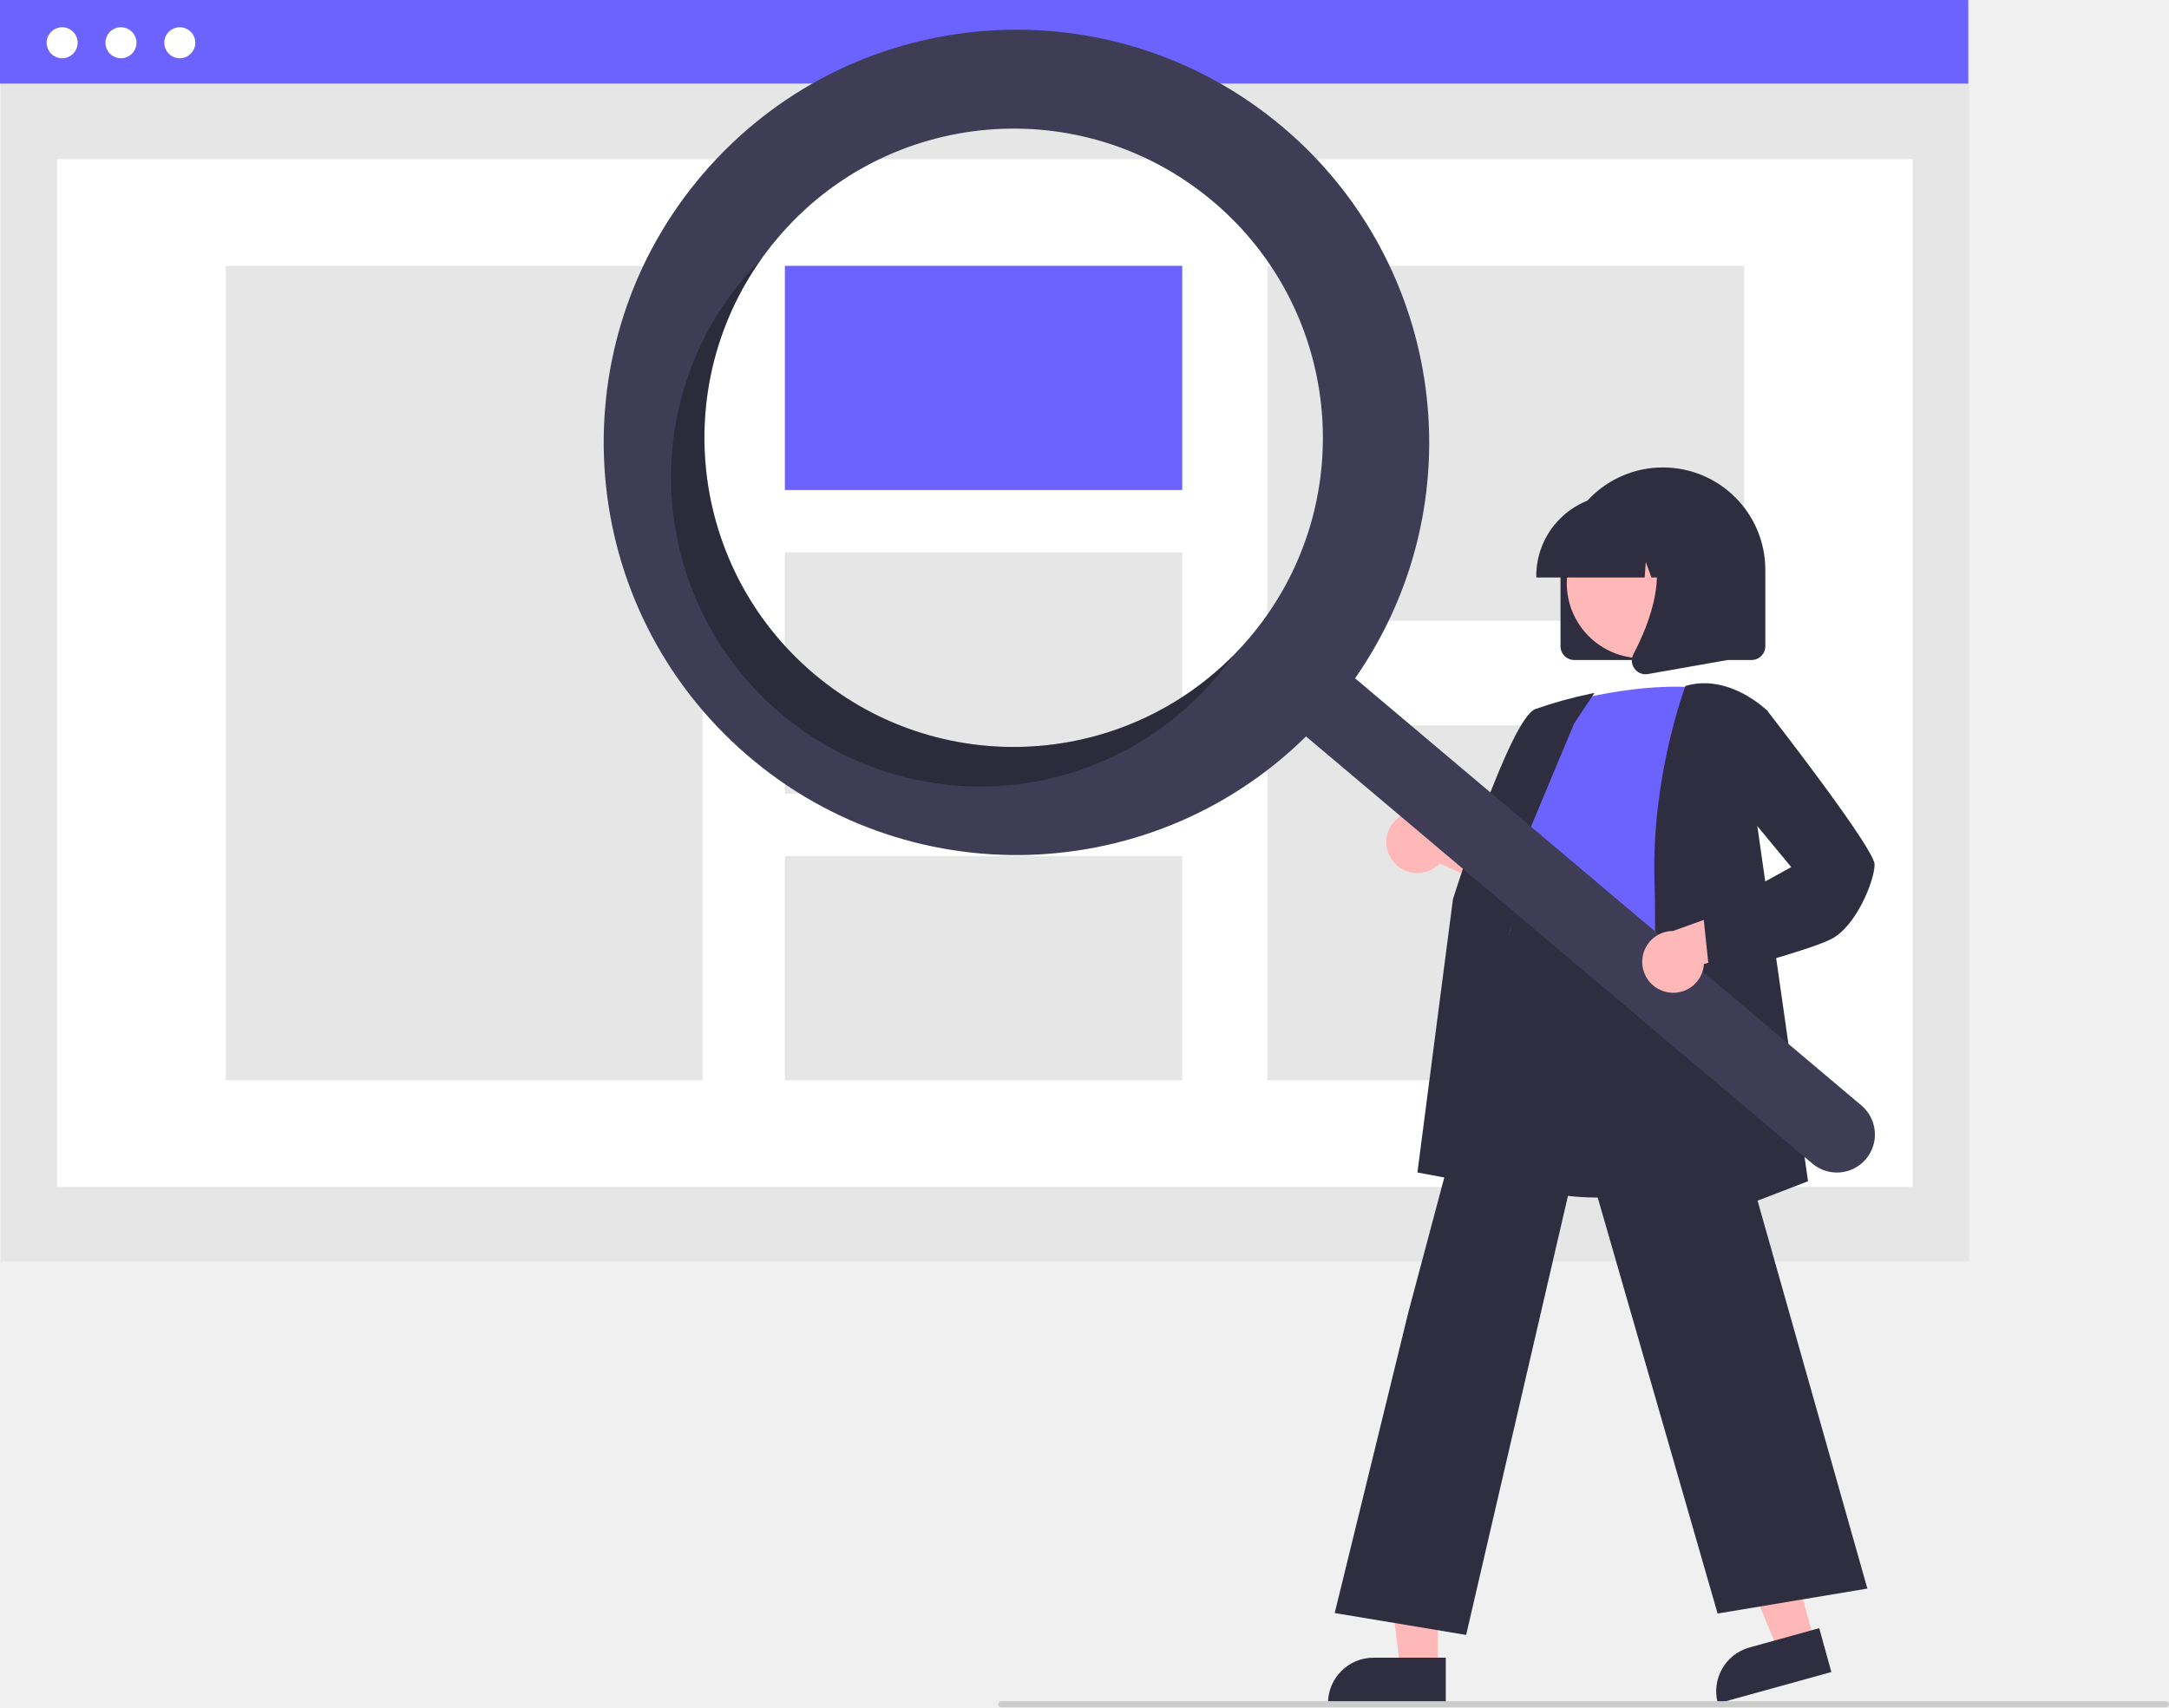
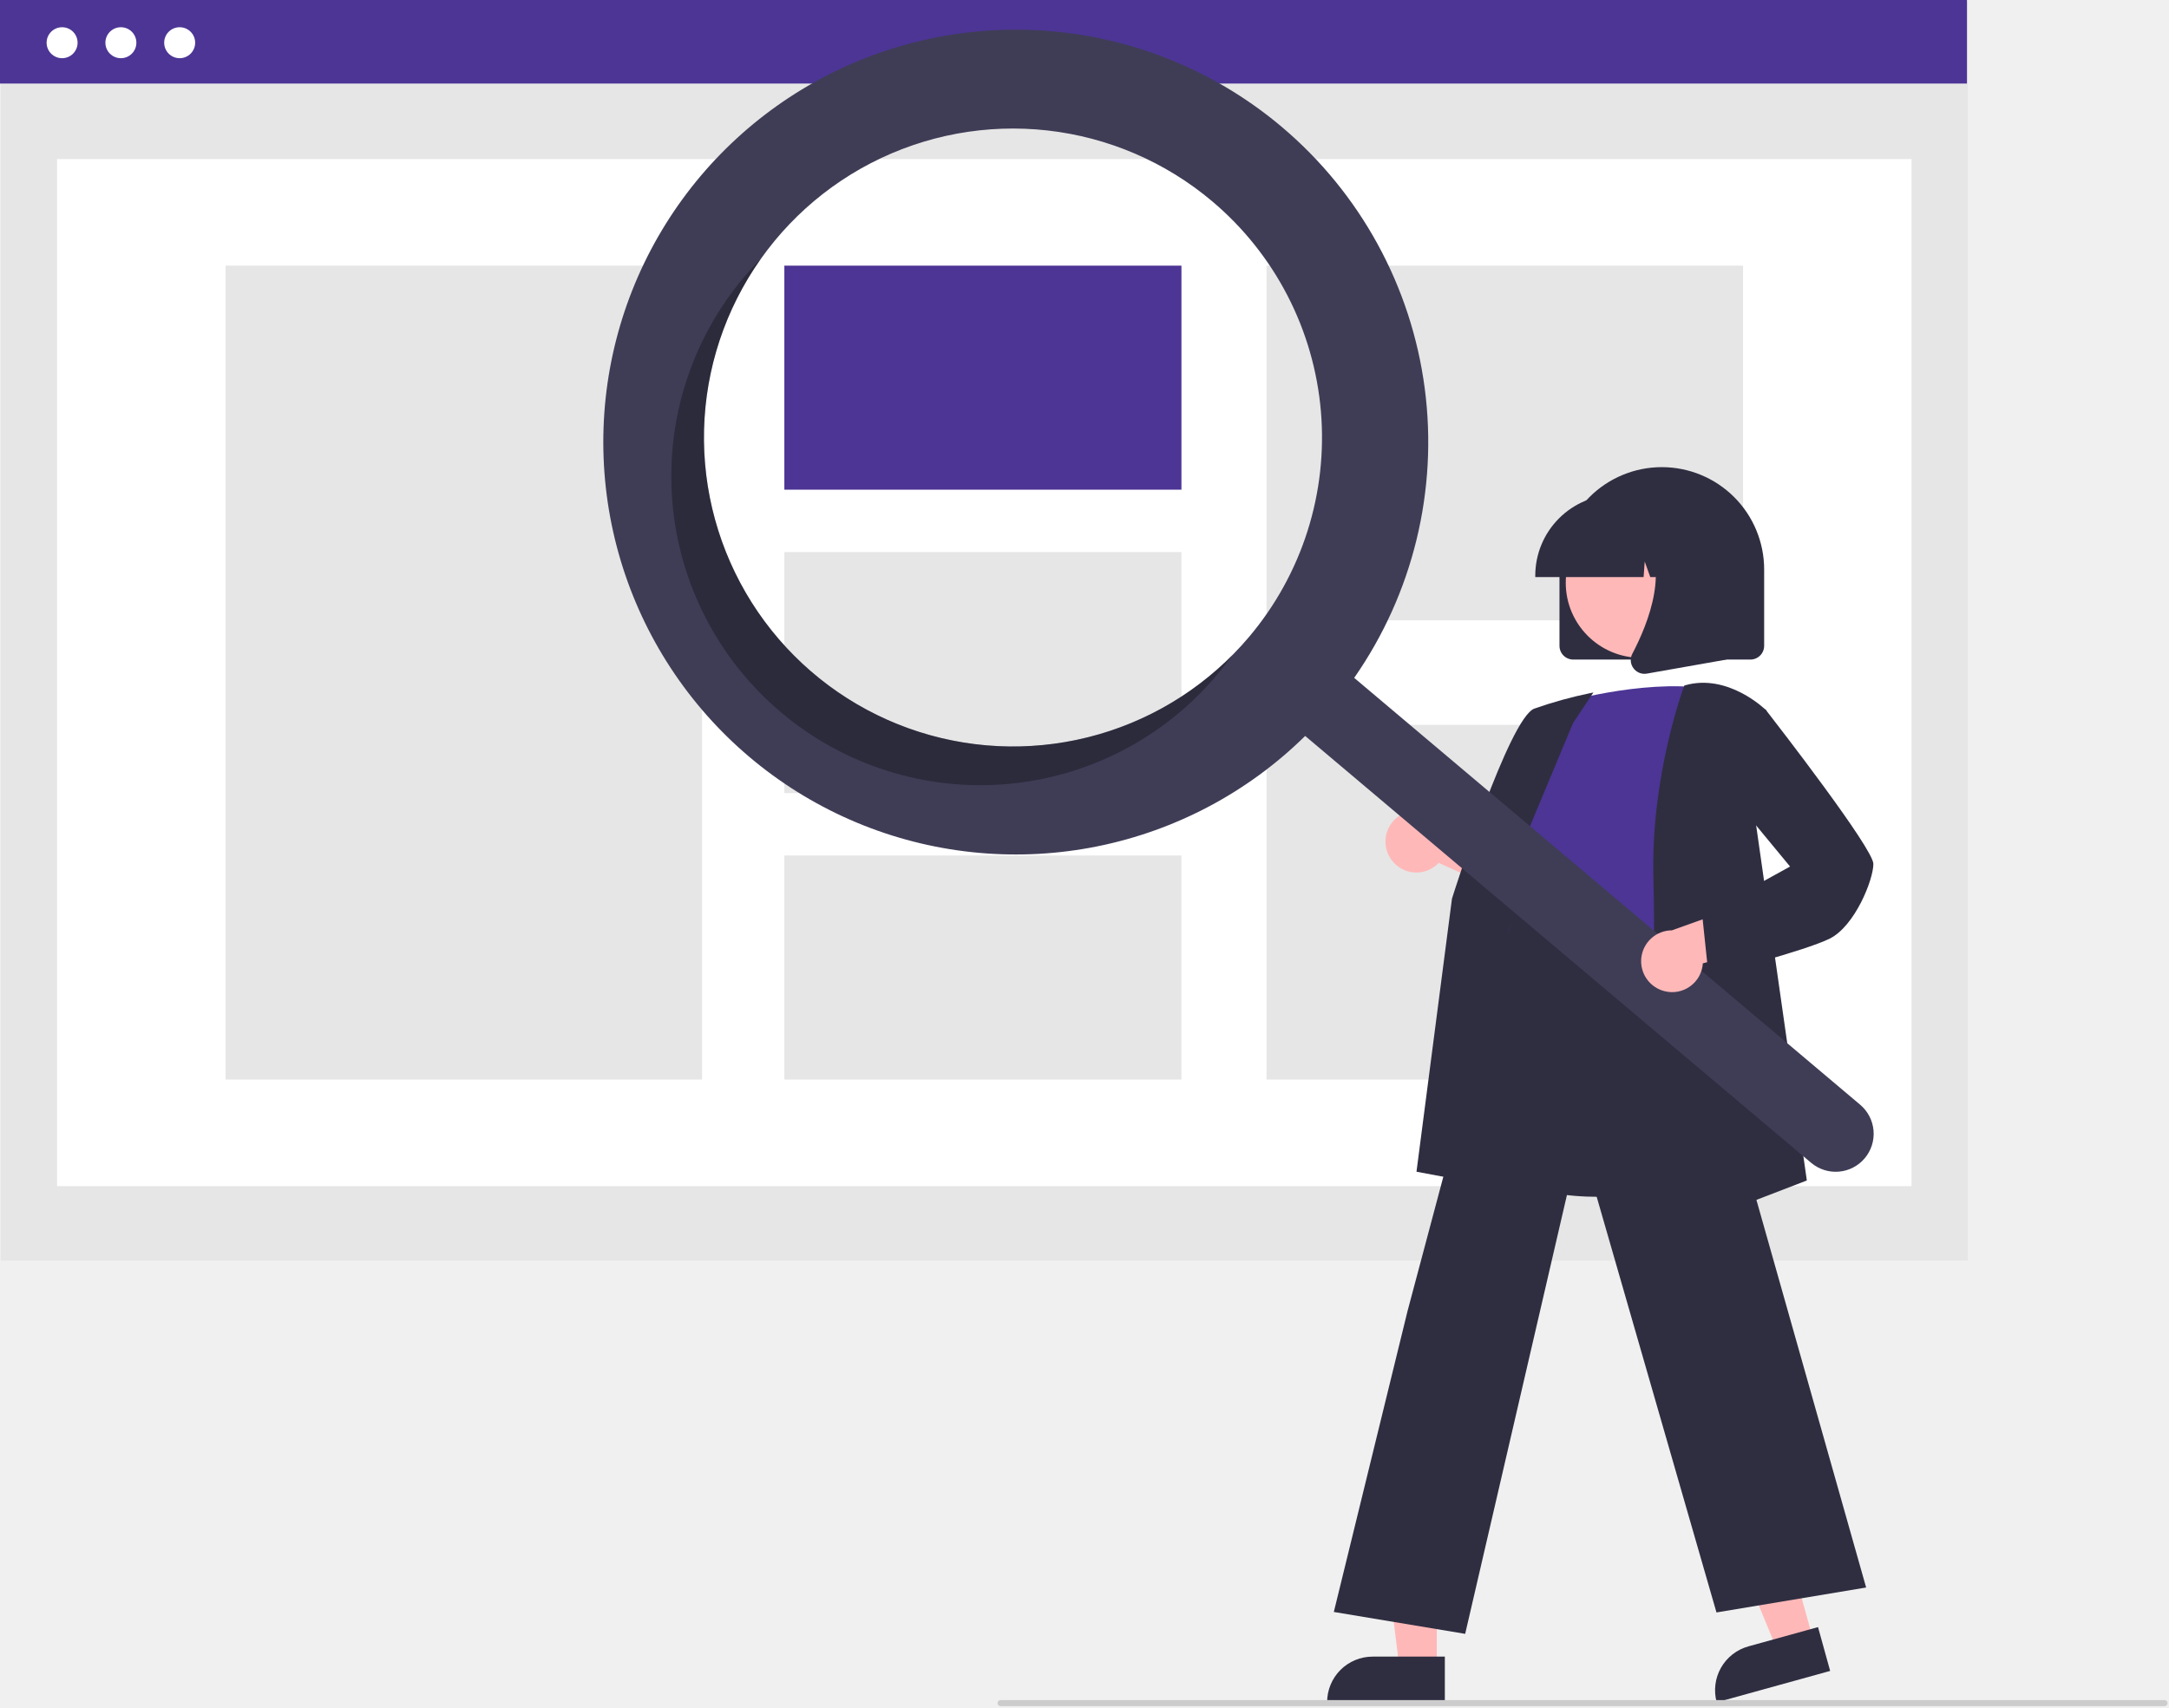
- <svg xmlns="http://www.w3.org/2000/svg" data-name="Layer 1" width="709.533" height="558.594" viewBox="0 0 709.533 558.594">
-   <rect x="0.275" y="0.365" width="643.862" height="412.358" fill="#e6e6e6" />
-   <rect x="18.686" y="52.085" width="607.039" height="336.243" fill="#fff" />
-   <rect width="643.862" height="27.354" fill="#6c63ff" />
-   <circle cx="20.327" cy="13.985" r="5.07" fill="#fff" />
-   <circle cx="39.571" cy="13.985" r="5.07" fill="#fff" />
-   <circle cx="58.814" cy="13.985" r="5.07" fill="#fff" />
-   <rect x="73.844" y="86.973" width="155.981" height="266.467" fill="#e6e6e6" />
-   <rect x="256.75" y="86.973" width="129.984" height="73.348" fill="#6c63ff" />
-   <rect x="256.75" y="180.747" width="129.984" height="78.919" fill="#e6e6e6" />
-   <rect x="256.75" y="280.092" width="129.984" height="73.348" fill="#e6e6e6" />
-   <rect x="414.587" y="86.973" width="155.981" height="116.125" fill="#e6e6e6" />
-   <rect x="414.587" y="237.315" width="155.981" height="116.125" fill="#e6e6e6" />
-   <path d="M755.712,382.143v-25a33.5,33.5,0,1,1,67,0v25a4.505,4.505,0,0,1-4.5,4.5h-58A4.505,4.505,0,0,1,755.712,382.143Z" transform="translate(-245.2337 -170.7031)" fill="#2f2e41" />
-   <polygon points="593.514 536.786 581.698 540.056 563.462 496.038 580.901 491.212 593.514 536.786" fill="#ffb8b8" />
-   <path d="M819.385,708.282h23.644a0,0,0,0,1,0,0v14.887a0,0,0,0,1,0,0H804.498a0,0,0,0,1,0,0v0A14.887,14.887,0,0,1,819.385,708.282Z" transform="translate(-406.293 74.94457) rotate(-15.46951)" fill="#2f2e41" />
-   <polygon points="470.328 545.875 458.068 545.875 452.235 498.587 470.33 498.587 470.328 545.875" fill="#ffb8b8" />
-   <path d="M449.311,542.372h23.644a0,0,0,0,1,0,0v14.887a0,0,0,0,1,0,0H434.424a0,0,0,0,1,0,0v0A14.887,14.887,0,0,1,449.311,542.372Z" fill="#2f2e41" />
-   <path d="M700.778,452.301a10.056,10.056,0,0,0,15.392.917l32.59,14.658L745.796,449.545l-30.494-11.109a10.11,10.11,0,0,0-14.524,13.865Z" transform="translate(-245.2337 -170.7031)" fill="#ffb8b8" />
-   <path d="M768.492,562.539c-10.239,0-20.839-1.525-29.749-6.062a38.416,38.416,0,0,1-19.709-23.565c-4.642-14.699,1.211-29.14,6.871-43.105,3.508-8.654,6.821-16.827,7.68-24.884l.3-2.86c1.339-12.848,2.495-23.943,8.897-28.105,3.318-2.157,7.78-2.28,13.641-.377l55.045,17.881-2.024,104.49-.334.112C808.823,556.161,789.418,562.539,768.492,562.539Z" transform="translate(-245.2337 -170.7031)" fill="#2f2e41" />
-   <path d="M755.462,401.051s27-8,48-5c0,0-12,66-8,88s-69.5,8.5-54.5-12.5l5-25s-10-10-1-22Z" transform="translate(-245.2337 -170.7031)" fill="#6c63ff" />
-   <path d="M742.182,560.558l-33.276-6.239,11.618-89.407c.781-2.496,18.778-59.143,26.952-62.208a139.517,139.517,0,0,1,18.166-5.047l1.184-.237-6.672,10.009-26.564,63.654Z" transform="translate(-245.2337 -170.7031)" fill="#2f2e41" />
-   <path d="M724.843,705.622l-42.995-7.166,24.128-98.524,35.903-134.737.354,2.393c.028.178,3.382,17.78,53.151,9.97l.438-.068.121.426,60.152,212.538-48.99,8.165L762.422,543.551Z" transform="translate(-245.2337 -170.7031)" fill="#2f2e41" />
-   <path d="M784.436,577.29l.027-.756c.03-.84,2.988-84.373,2-117.967-.991-33.709,9.922-62.901,10.032-63.192l.089-.234.241-.069c14.12-4.034,26.369,8.005,26.491,8.127l.172.172-4.021,33.176,17.216,120.642Z" transform="translate(-245.2337 -170.7031)" fill="#2f2e41" />
-   <circle cx="537.095" cy="190.797" r="24.561" fill="#ffb8b8" />
-   <path d="M747.787,359.143a26.53,26.53,0,0,1,26.5-26.5h5a26.53,26.53,0,0,1,26.5,26.5v.5H795.22l-3.604-10.092-.721,10.092h-5.461l-1.818-5.092-.364,5.092H747.787Z" transform="translate(-245.2337 -170.7031)" fill="#2f2e41" />
-   <path d="M779.911,389.454a4.433,4.433,0,0,1-.352-4.707c5.299-10.078,12.717-28.7,2.87-40.185l-.708-.825h28.587V386.658l-25.969,4.582a4.596,4.596,0,0,1-.796.07A4.482,4.482,0,0,1,779.911,389.454Z" transform="translate(-245.2337 -170.7031)" fill="#2f2e41" />
-   <path d="M664.814,212.249a135.02,135.02,0,1,0,7.655,199.403L838.087,551.4a12.442,12.442,0,0,0,16.066-19.003l-.018-.015L688.516,392.634A135.027,135.027,0,0,0,664.814,212.249ZM654.137,379.177a101.158,101.158,0,1,1-12.077-142.548l0,0A101.158,101.158,0,0,1,654.137,379.177Z" transform="translate(-245.2337 -170.7031)" fill="#3f3d56" />
-   <path d="M511.589,391.254a101.163,101.163,0,0,1-17.166-135.989q-2.901,2.922-5.609,6.12A101.158,101.158,0,1,0,643.438,391.856q2.702-3.202,5.089-6.559A101.163,101.163,0,0,1,511.589,391.254Z" transform="translate(-245.2337 -170.7031)" opacity="0.3" style="isolation:isolate" />
-   <path d="M790.214,495.239a10.056,10.056,0,0,0,12.424-9.133l34.433-9.557L823.074,464.346l-30.552,10.947A10.11,10.11,0,0,0,790.214,495.239Z" transform="translate(-245.2337 -170.7031)" fill="#ffb8b8" />
-   <path d="M804.526,490.18,802.43,470.274l28.762-15.869-18.752-22.7L815.5,406.205l7.62-3.266.237.305c3.593,4.62,35.105,45.281,35.105,50.307,0,5.163-6.029,20.323-14.276,24.447-7.956,3.978-37.831,11.709-39.099,12.037Z" transform="translate(-245.2337 -170.7031)" fill="#2f2e41" />
-   <path d="M953.766,729.297h-381a1,1,0,1,1,0-2h381a1,1,0,0,1,0,2Z" transform="translate(-245.2337 -170.7031)" fill="#ccc" />
+ <svg xmlns="http://www.w3.org/2000/svg" width="710" height="559" viewBox="0 0 710 559" fill="none">
+   <g clip-path="url(#clip0_101_189)">
+     <path d="M644.137 0.365H0.275V412.723H644.137V0.365Z" fill="#E6E6E6" />
+     <path d="M625.725 52.085H18.686V388.328H625.725V52.085Z" fill="white" />
+     <path d="M643.862 0H0V27.354H643.862V0Z" fill="#4C3595" />
+     <path d="M20.327 19.054C23.127 19.054 25.397 16.785 25.397 13.985C25.397 11.185 23.127 8.915 20.327 8.915C17.527 8.915 15.257 11.185 15.257 13.985C15.257 16.785 17.527 19.054 20.327 19.054Z" fill="white" />
+     <path d="M39.571 19.054C42.371 19.054 44.64 16.785 44.64 13.985C44.64 11.185 42.371 8.915 39.571 8.915C36.771 8.915 34.501 11.185 34.501 13.985C34.501 16.785 36.771 19.054 39.571 19.054Z" fill="white" />
+     <path d="M58.814 19.054C61.614 19.054 63.884 16.785 63.884 13.985C63.884 11.185 61.614 8.915 58.814 8.915C56.014 8.915 53.744 11.185 53.744 13.985C53.744 16.785 56.014 19.054 58.814 19.054Z" fill="white" />
+     <path d="M229.824 86.973H73.844V353.44H229.824V86.973Z" fill="#E6E6E6" />
+     <path d="M386.733 86.973H256.75V160.321H386.733V86.973Z" fill="#4C3595" />
+     <path d="M386.733 180.747H256.75V259.666H386.733V180.747Z" fill="#E6E6E6" />
+     <path d="M386.733 280.092H256.75V353.44H386.733V280.092Z" fill="#E6E6E6" />
+     <path d="M570.568 86.973H414.587V203.098H570.568V86.973Z" fill="#E6E6E6" />
+     <path d="M570.568 237.315H414.587V353.44H570.568V237.315Z" fill="#E6E6E6" />
+     <path d="M510.479 211.44V186.44C510.479 177.555 514.008 169.034 520.29 162.752C526.573 156.469 535.094 152.94 543.979 152.94C552.863 152.94 561.384 156.469 567.667 162.752C573.949 169.034 577.479 177.555 577.479 186.44V211.44C577.477 212.633 577.003 213.777 576.159 214.62C575.315 215.464 574.172 215.939 572.979 215.94H514.979C513.785 215.939 512.642 215.464 511.798 214.62C510.954 213.777 510.48 212.633 510.479 211.44Z" fill="#2F2E41" />
+     <path d="M593.514 536.786L581.698 540.056L563.462 496.038L580.901 491.212L593.514 536.786Z" fill="#FFB8B8" />
+     <path d="M572.324 539.016L595.111 532.71L599.082 547.057L561.947 557.334C561.426 555.45 561.281 553.482 561.52 551.542C561.759 549.601 562.378 547.727 563.342 546.026C564.305 544.325 565.595 542.831 567.136 541.628C568.677 540.425 570.44 539.538 572.324 539.016Z" fill="#2F2E41" />
+     <path d="M470.328 545.875H458.068L452.235 498.587H470.33L470.328 545.875Z" fill="#FFB8B8" />
+     <path d="M449.311 542.372H472.955V557.258H434.424C434.424 555.304 434.809 553.368 435.557 551.562C436.305 549.755 437.402 548.114 438.784 546.732C440.166 545.349 441.808 544.253 443.614 543.505C445.42 542.757 447.356 542.372 449.311 542.372Z" fill="#2F2E41" />
+     <path d="M455.545 281.598C456.42 282.779 457.543 283.754 458.836 284.454C460.128 285.154 461.559 285.563 463.026 285.65C464.494 285.737 465.963 285.502 467.329 284.96C468.696 284.419 469.927 283.584 470.937 282.515L503.527 297.173L500.562 278.842L470.069 267.733C468.16 266.156 465.74 265.335 463.267 265.423C460.793 265.512 458.438 266.505 456.648 268.214C454.858 269.923 453.757 272.23 453.553 274.696C453.35 277.163 454.058 279.619 455.545 281.598Z" fill="#FFB8B8" />
+     <path d="M523.259 391.836C513.019 391.836 502.42 390.311 493.51 385.775C488.78 383.414 484.589 380.103 481.197 376.048C477.806 371.993 475.288 367.282 473.801 362.209C469.159 347.51 475.012 333.069 480.673 319.104C484.18 310.45 487.493 302.277 488.353 294.22L488.653 291.36C489.992 278.512 491.148 267.417 497.55 263.255C500.868 261.098 505.33 260.975 511.191 262.878L566.236 280.759L564.212 385.249L563.877 385.361C563.589 385.458 544.184 391.836 523.259 391.836Z" fill="#2F2E41" />
+     <path d="M510.229 230.348C510.229 230.348 537.229 222.348 558.229 225.348C558.229 225.348 546.229 291.348 550.229 313.348C554.229 335.348 480.729 321.848 495.729 300.848L500.729 275.848C500.729 275.848 490.729 265.848 499.729 253.848L510.229 230.348Z" fill="#4C3595" />
+     <path d="M496.948 389.855L463.672 383.616L475.29 294.209C476.071 291.713 494.068 235.066 502.241 232.001C508.176 229.911 514.245 228.225 520.407 226.954L521.591 226.717L514.919 236.726L488.354 300.38L496.948 389.855Z" fill="#2F2E41" />
+     <path d="M479.61 534.919L436.615 527.753L460.743 429.229L496.646 294.492L497 296.884C497.029 297.063 500.383 314.664 550.151 306.854L550.589 306.786L550.71 307.212L610.862 519.75L561.871 527.915L517.188 372.848L479.61 534.919Z" fill="#2F2E41" />
+     <path d="M539.202 406.587L539.229 405.83C539.259 404.99 542.217 321.458 541.229 287.863C540.237 254.154 551.151 224.962 551.261 224.671L551.35 224.437L551.591 224.367C565.711 220.334 577.96 232.373 578.082 232.495L578.254 232.667L574.233 265.843L591.449 386.484L539.202 406.587Z" fill="#2F2E41" />
+     <path d="M537.095 215.358C550.659 215.358 561.656 204.362 561.656 190.797C561.656 177.232 550.659 166.236 537.095 166.236C523.53 166.236 512.534 177.232 512.534 190.797C512.534 204.362 523.53 215.358 537.095 215.358Z" fill="#FFB8B8" />
+     <path d="M502.553 188.44C502.561 181.414 505.356 174.678 510.324 169.71C515.292 164.742 522.027 161.948 529.053 161.94H534.053C541.079 161.948 547.815 164.742 552.783 169.71C557.751 174.678 560.545 181.414 560.553 188.44V188.94H549.987L546.383 178.848L545.662 188.94H540.201L538.383 183.848L538.019 188.94H502.553V188.44Z" fill="#2F2E41" />
+     <path d="M534.678 218.751C534.181 218.08 533.885 217.281 533.823 216.449C533.761 215.616 533.935 214.782 534.325 214.044C539.624 203.966 547.043 185.344 537.195 173.86L536.488 173.035H565.075V215.954L539.106 220.536C538.843 220.583 538.576 220.606 538.309 220.607C537.6 220.607 536.901 220.439 536.27 220.116C535.639 219.793 535.093 219.326 534.678 218.751Z" fill="#2F2E41" />
+     <path d="M419.58 41.546C399.576 24.667 375.097 13.965 349.122 10.744C323.147 7.523 296.795 11.921 273.274 23.403C249.753 34.886 230.077 52.957 216.639 75.418C203.201 97.879 196.581 123.762 197.585 149.917C198.59 176.072 207.174 201.371 222.294 222.736C237.415 244.101 258.419 260.61 282.751 270.256C307.083 279.901 333.694 282.266 359.346 277.063C384.998 271.86 408.584 259.313 427.235 240.949L592.853 380.697C595.373 382.827 598.636 383.87 601.925 383.594C605.213 383.319 608.257 381.748 610.388 379.228C612.518 376.709 613.56 373.445 613.285 370.157C613.009 366.869 611.439 363.825 608.919 361.694L608.901 361.679L443.283 221.931C462.522 194.318 470.757 160.515 466.372 127.147C461.988 93.779 445.3 63.252 419.58 41.546ZM408.903 208.474C396.001 223.765 378.854 234.887 359.631 240.432C340.408 245.978 319.972 245.699 300.907 239.63C281.843 233.562 265.006 221.976 252.526 206.338C240.046 190.701 232.483 171.714 230.794 151.778C229.106 131.842 233.366 111.853 243.037 94.339C252.709 76.825 267.357 62.572 285.128 53.382C302.9 44.193 322.998 40.48 342.88 42.713C362.762 44.945 381.536 53.024 396.827 65.926C406.979 74.493 415.346 84.976 421.447 96.776C427.549 108.576 431.266 121.462 432.388 134.699C433.509 147.936 432.012 161.264 427.983 173.922C423.953 186.581 417.47 198.321 408.903 208.474Z" fill="#3F3D56" />
+     <path opacity="0.3" d="M266.355 220.551C246.949 204.174 234.411 181.099 231.231 155.906C228.051 130.714 234.462 105.247 249.19 84.562C247.256 86.51 245.386 88.549 243.58 90.681C235.014 100.834 228.53 112.575 224.501 125.233C220.471 137.892 218.975 151.22 220.096 164.457C221.217 177.693 224.935 190.58 231.037 202.38C237.138 214.18 245.504 224.663 255.657 233.229C265.81 241.796 277.55 248.28 290.209 252.309C302.867 256.338 316.195 257.835 329.432 256.714C342.669 255.592 355.555 251.875 367.355 245.773C379.155 239.672 389.638 231.306 398.205 221.153C400.006 219.018 401.702 216.832 403.294 214.594C385.381 232.592 361.356 243.195 335.987 244.299C310.619 245.402 285.763 236.925 266.355 220.551Z" fill="black" />
+     <path d="M544.98 324.536C546.408 324.885 547.896 324.917 549.337 324.629C550.779 324.341 552.14 323.741 553.324 322.87C554.509 321.999 555.488 320.88 556.193 319.59C556.898 318.299 557.311 316.871 557.404 315.403L591.837 305.846L577.84 293.642L547.288 304.589C544.813 304.597 542.427 305.512 540.581 307.161C538.735 308.81 537.559 311.079 537.274 313.538C536.99 315.996 537.617 318.474 539.038 320.501C540.458 322.528 542.572 323.964 544.98 324.536Z" fill="#FFB8B8" />
+     <path d="M559.292 319.477L557.197 299.571L585.959 283.702L567.207 261.002L570.266 235.502L577.886 232.236L578.123 232.541C581.716 237.161 613.229 277.822 613.229 282.848C613.229 288.011 607.2 303.171 598.952 307.296C590.996 311.274 561.121 319.005 559.854 319.333L559.292 319.477Z" fill="#2F2E41" />
+     <path d="M708.533 558.594H327.533C327.267 558.594 327.013 558.489 326.826 558.301C326.638 558.113 326.533 557.859 326.533 557.594C326.533 557.329 326.638 557.074 326.826 556.887C327.013 556.699 327.267 556.594 327.533 556.594H708.533C708.798 556.594 709.052 556.699 709.24 556.887C709.427 557.074 709.533 557.329 709.533 557.594C709.533 557.859 709.427 558.113 709.24 558.301C709.052 558.489 708.798 558.594 708.533 558.594Z" fill="#CCCCCC" />
+   </g>
+   <defs>
+     <clipPath id="clip0_101_189">
+       <rect width="709.533" height="558.594" fill="white" />
+     </clipPath>
+   </defs>
</svg>
